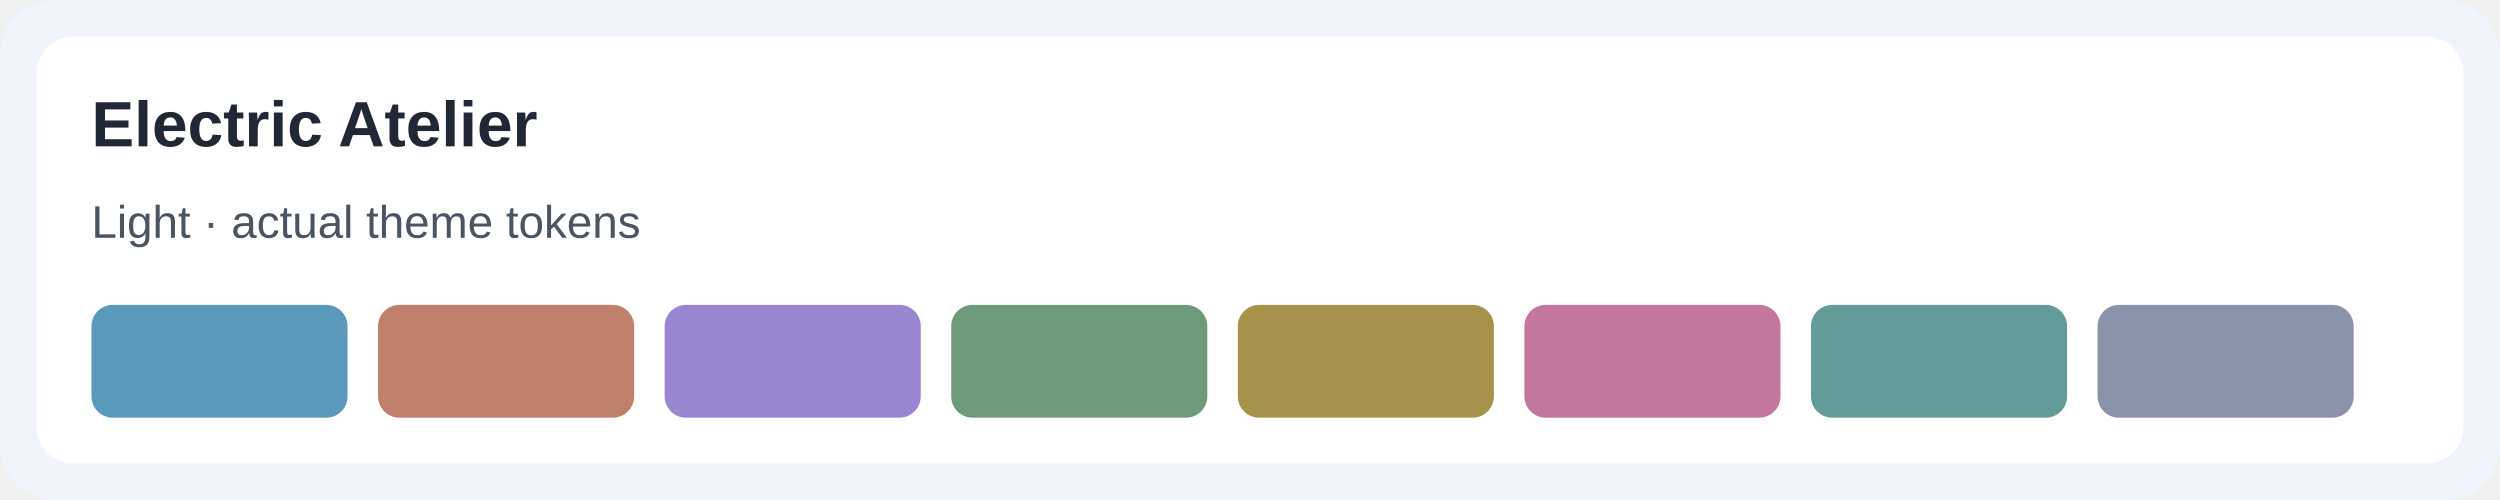
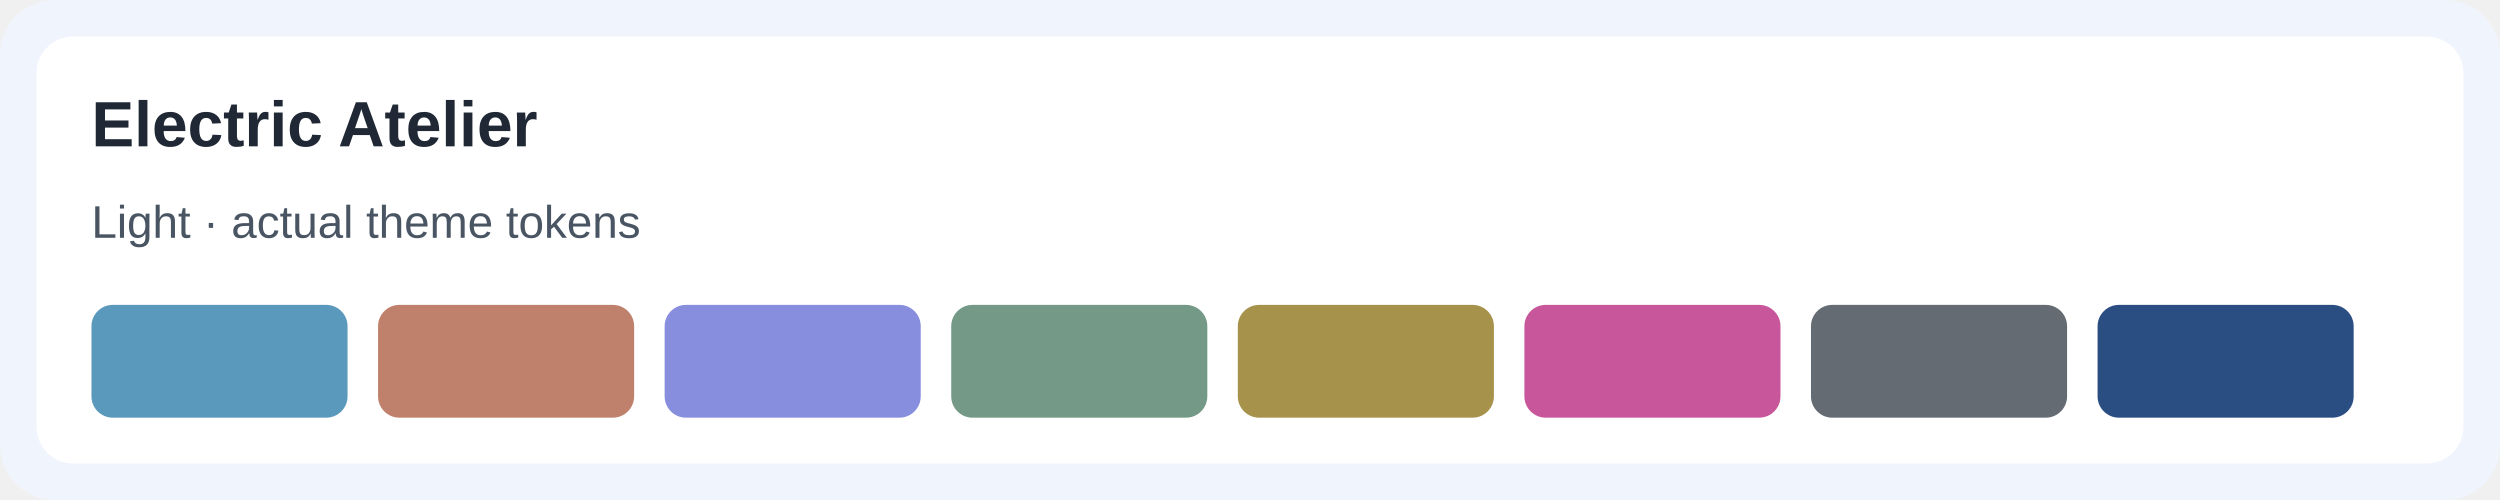
<svg xmlns="http://www.w3.org/2000/svg" width="820" height="164" viewBox="0 0 820 164">
  <rect width="820" height="164" rx="18" fill="#F0F5FD" />
  <rect x="12" y="12" width="796" height="140" rx="12" fill="#FFFFFF" />
  <text x="30" y="48" fill="#1F2834" font-family="Segoe UI,Arial,sans-serif" font-size="21" font-weight="650">Electric Atelier</text>
  <text x="30" y="78" fill="#4A5563" font-family="Segoe UI,Arial,sans-serif" font-size="15">Light · actual theme tokens</text>
  <rect x="30" y="100" width="84" height="37" rx="7" fill="#5B99BC" />
  <rect x="124" y="100" width="84" height="37" rx="7" fill="#BF816C" />
-   <rect x="218" y="100" width="84" height="37" rx="7" fill="#9A85D1" />
-   <rect x="312" y="100" width="84" height="37" rx="7" fill="#6D9A7B" />
+   <rect x="218" y="100" width="84" height="37" rx="7" fill="#888EDE" />
+   <rect x="312" y="100" width="84" height="37" rx="7" fill="#749986" />
  <rect x="406" y="100" width="84" height="37" rx="7" fill="#A6924A" />
-   <rect x="500" y="100" width="84" height="37" rx="7" fill="#C4779C" />
-   <rect x="594" y="100" width="84" height="37" rx="7" fill="#629B98" />
-   <rect x="688" y="100" width="84" height="37" rx="7" fill="#8A93A9" />
+   <rect x="500" y="100" width="84" height="37" rx="7" fill="#C7579A" />
+   <rect x="594" y="100" width="84" height="37" rx="7" fill="#646B72" />
+   <rect x="688" y="100" width="84" height="37" rx="7" fill="#2B4E82" />
</svg>
